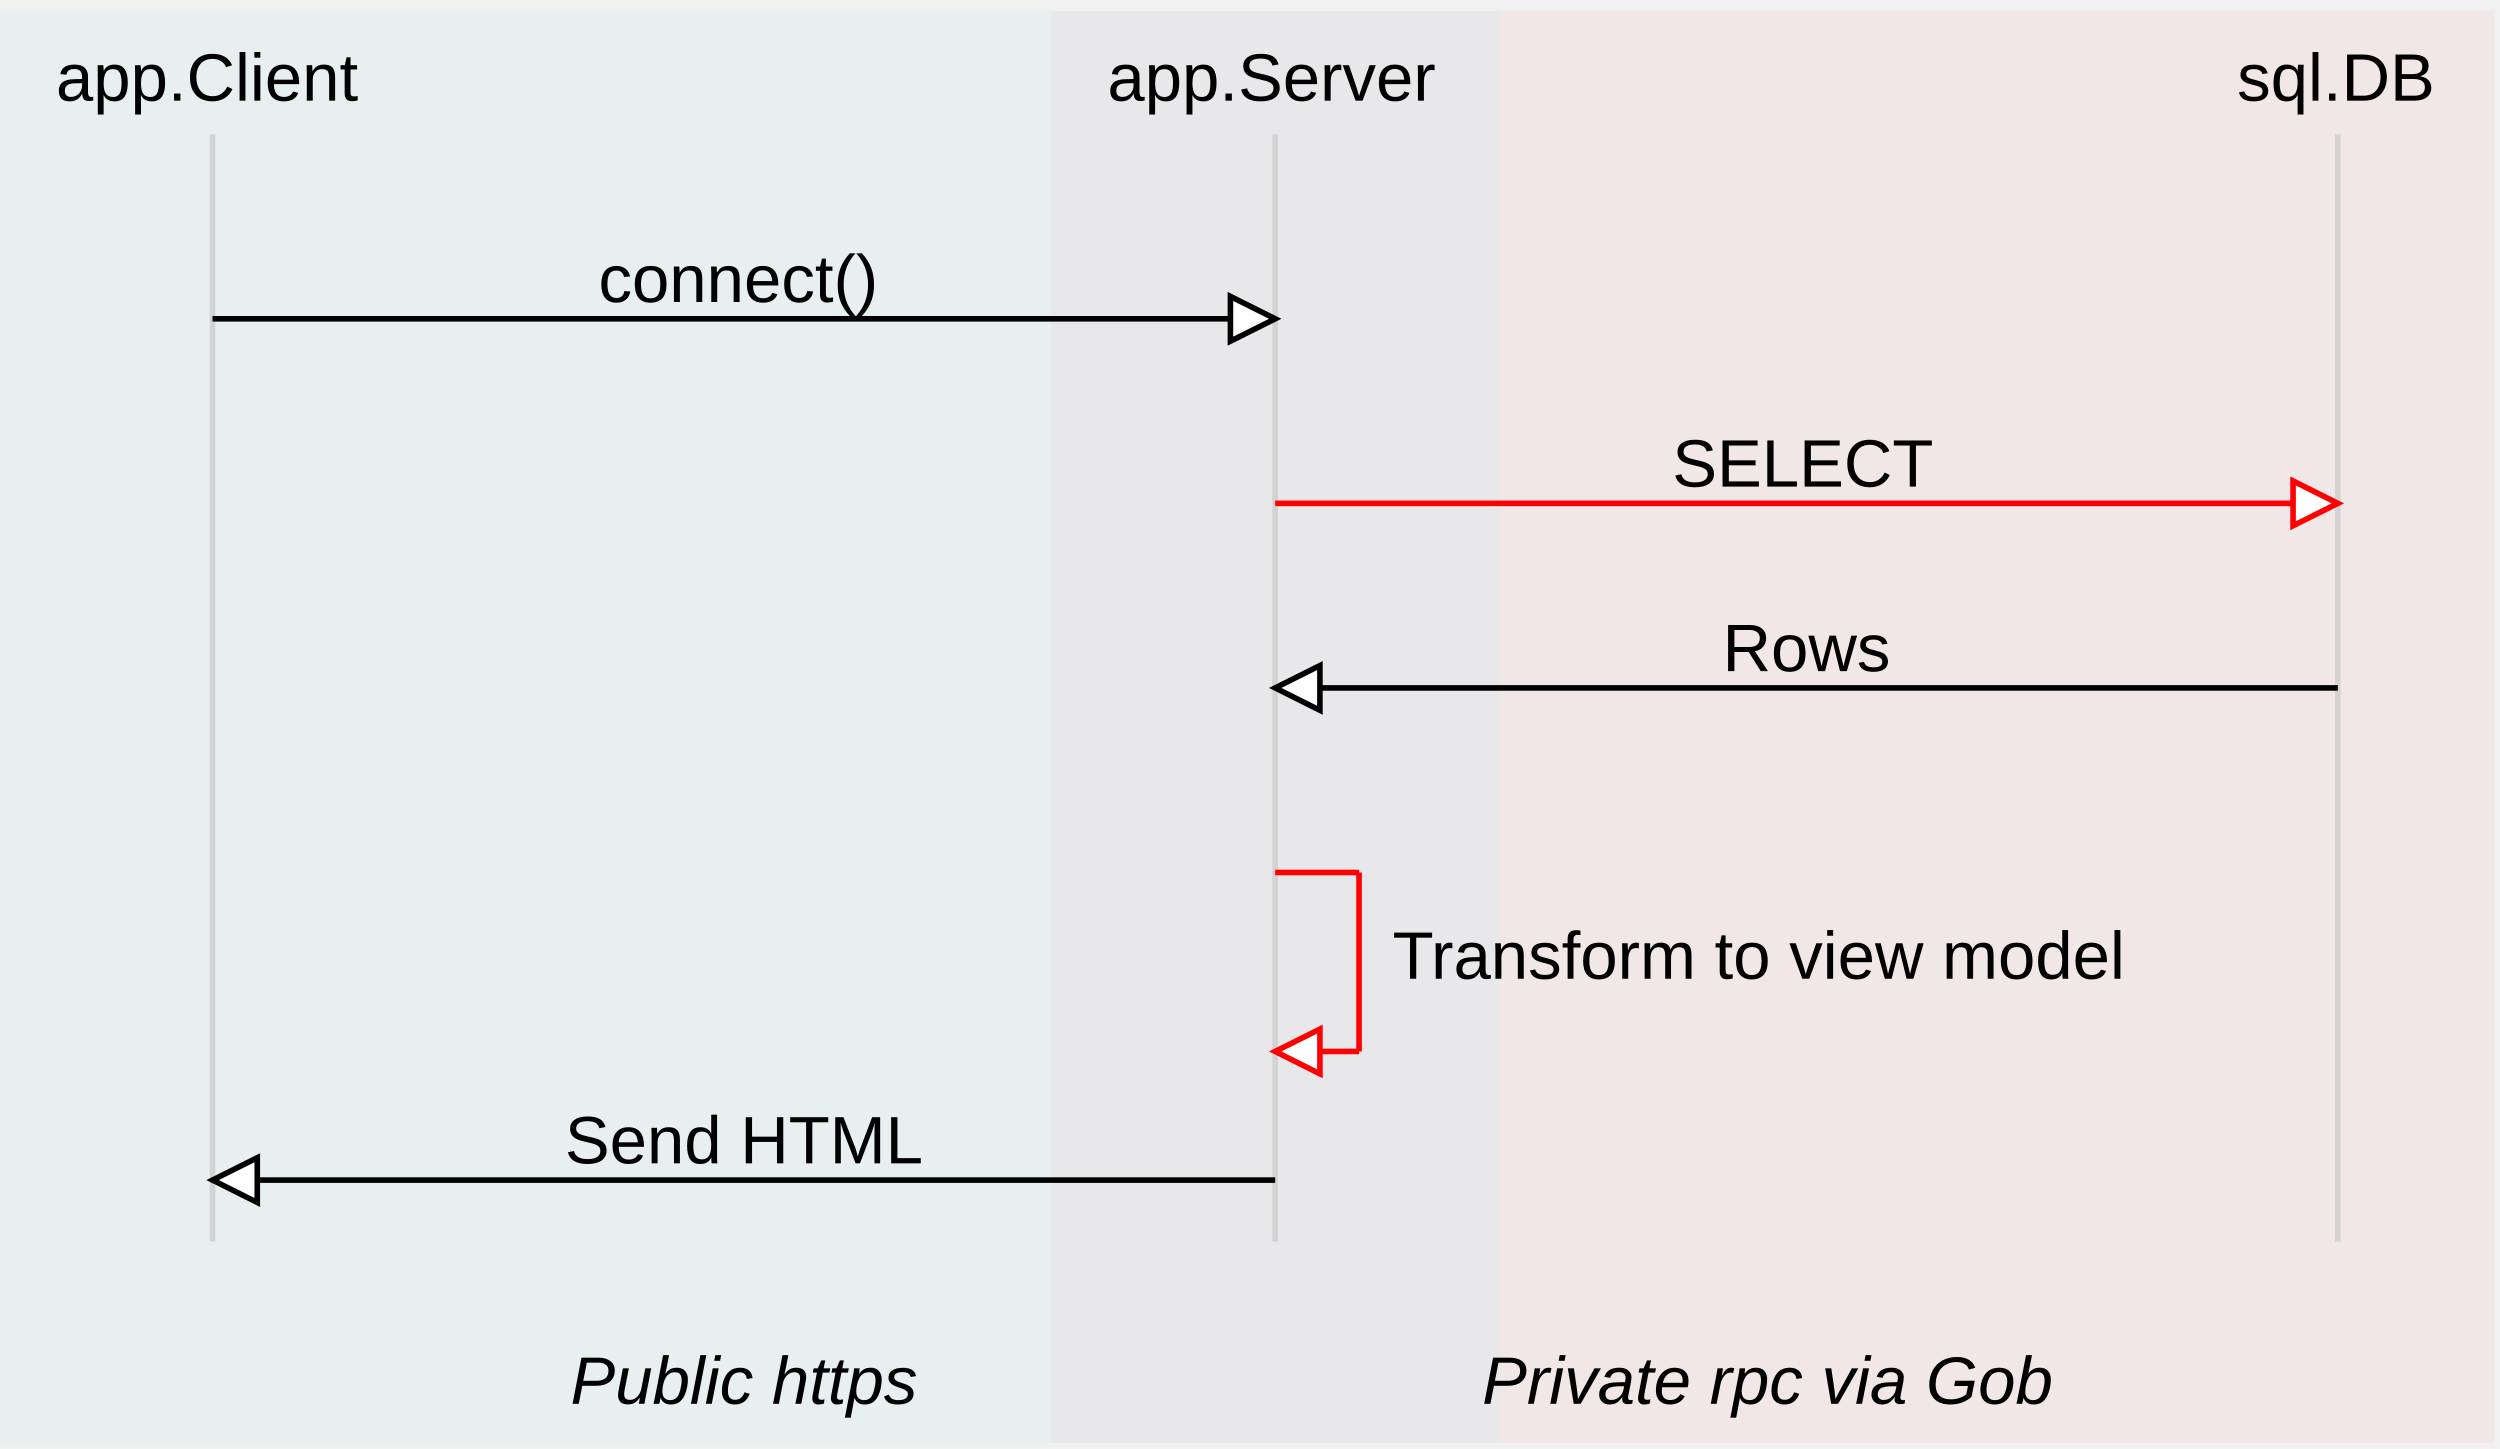
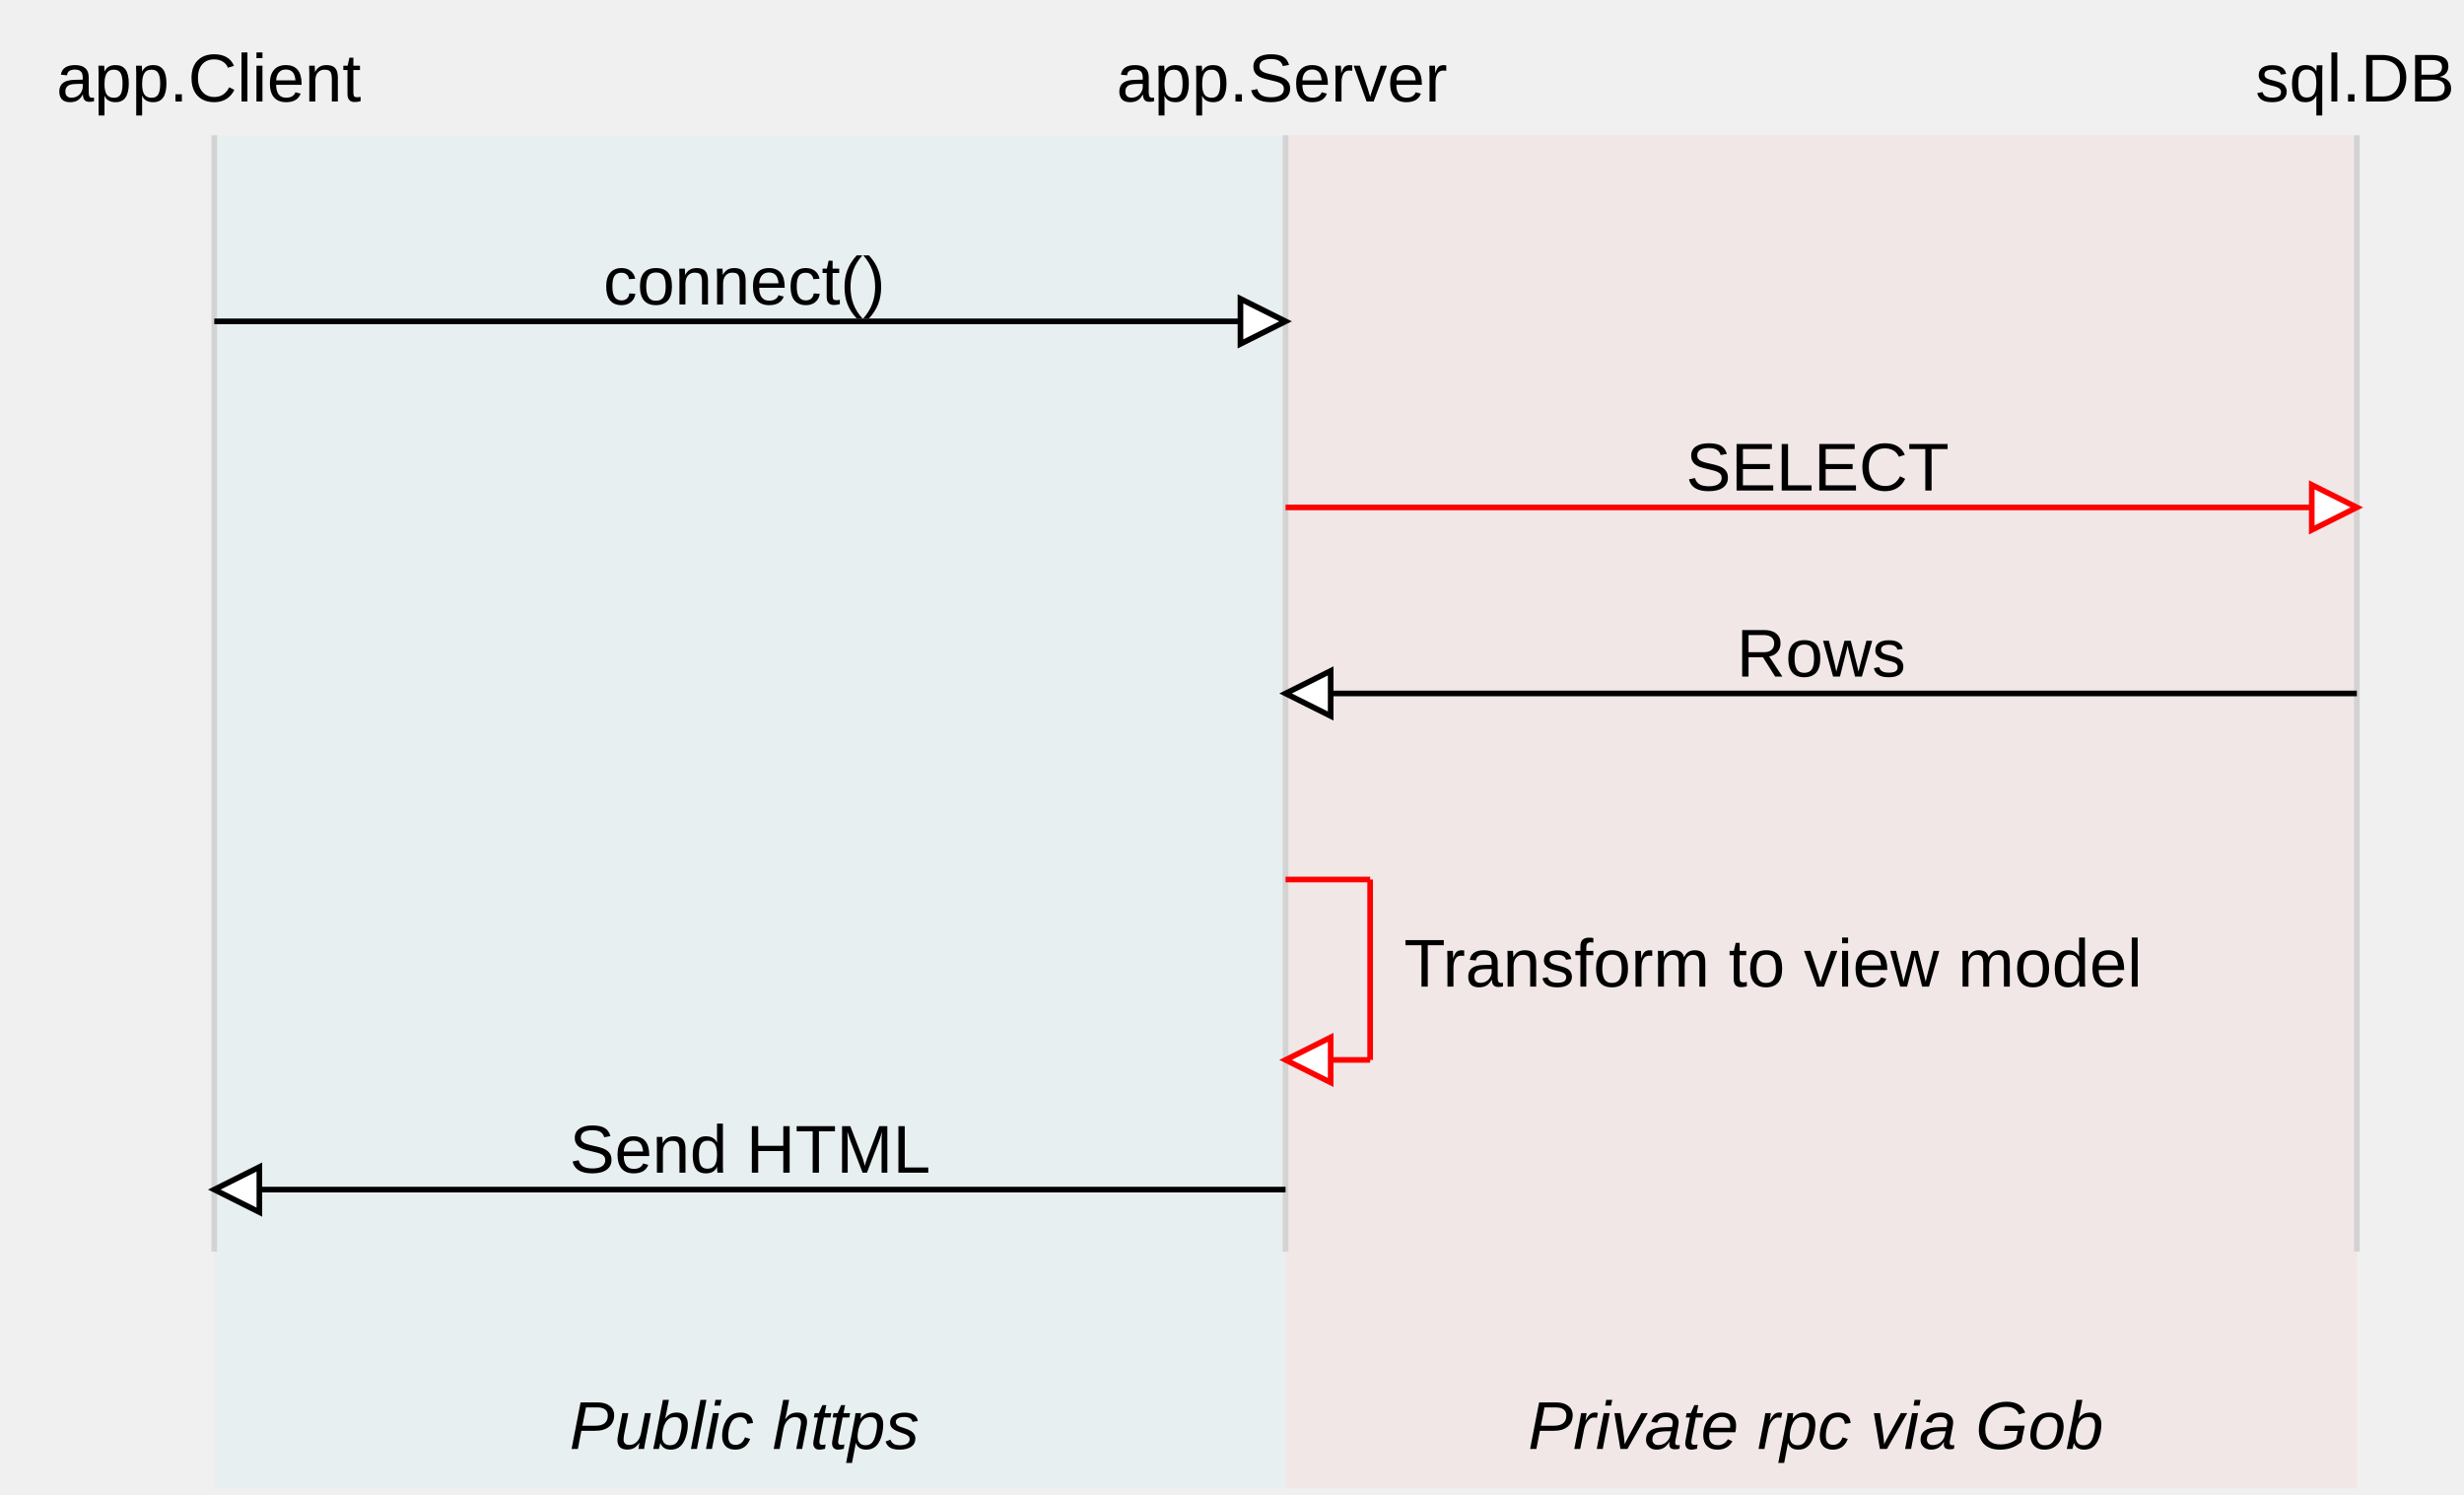
- <svg xmlns="http://www.w3.org/2000/svg" font-family="Arial,Helvetica,sans-serif" width="447" height="259">
-   <rect stroke="black" stroke-width="0" fill="#ff9999" fill-opacity="0.1" x="188" y="2" width="258" height="256" />
-   <text class="area-red-title" font-size="12px" x="194" y="20" />
-   <rect stroke="black" stroke-width="0" fill="#99e6ff" fill-opacity="0.1" x="0" y="2" width="268" height="256" />
-   <text class="area-blue-title" font-size="12px" x="6" y="20" />
+ <svg xmlns="http://www.w3.org/2000/svg" font-family="Arial,Helvetica,sans-serif" width="437" height="265">
+   <rect stroke="black" stroke-width="0" fill="#ff9999" fill-opacity="0.1" x="228" y="24" width="190" height="240" />
+   <text class="area-red-title" font-size="12px" x="234" y="42" />
+   <rect stroke="black" stroke-width="0" fill="#99e6ff" fill-opacity="0.1" x="38" y="24" width="190" height="240" />
+   <text class="area-blue-title" font-size="12px" x="44" y="42" />
  <line stroke="#d3d3d3" x1="38" y1="24" x2="38" y2="222" />
  <text font-family="Arial,Helvetica,sans-serif" font-size="12px" x="10" y="18">app.Client</text>
  <line stroke="#d3d3d3" x1="228" y1="24" x2="228" y2="222" />
  <text font-family="Arial,Helvetica,sans-serif" font-size="12px" x="198" y="18">app.Server</text>
-   <text font-style="italic" font-family="Arial,Helvetica,sans-serif" font-size="12px" x="102" y="251">Public https</text>
+   <text font-style="italic" font-family="Arial,Helvetica,sans-serif" font-size="12px" x="101" y="257">Public https</text>
  <line stroke="#d3d3d3" x1="418" y1="24" x2="418" y2="222" />
  <text font-family="Arial,Helvetica,sans-serif" font-size="12px" x="400" y="18">sql.DB</text>
-   <text font-style="italic" font-family="Arial,Helvetica,sans-serif" font-size="12px" x="265" y="251">Private rpc via Gob</text>
+   <text font-style="italic" font-family="Arial,Helvetica,sans-serif" font-size="12px" x="271" y="257">Private rpc via Gob</text>
  <path stroke="black" d="M38,57 L228,57" />
  <g transform="rotate(0 228 57)">
    <path stroke="black" fill="#ffffff" d="M228,57 l-8,-4 l 0,8 Z" />
  </g>
  <text font-family="Arial,Helvetica,sans-serif" font-size="12px" x="107" y="54">connect()</text>
  <path stroke="red" d="M228,90 L418,90" />
  <g transform="rotate(0 418 90)">
    <path stroke="red" fill="#ffffff" d="M418,90 l-8,-4 l 0,8 Z" />
  </g>
  <text font-family="Arial,Helvetica,sans-serif" font-size="12px" x="299" y="87">SELECT</text>
  <path stroke="black" d="M418,123 L228,123" />
  <g transform="rotate(180 228 123)">
    <path stroke="black" fill="#ffffff" d="M228,123 l-8,-4 l 0,8 Z" />
  </g>
  <text font-family="Arial,Helvetica,sans-serif" font-size="12px" x="308" y="120">Rows</text>
  <line stroke="red" x1="228" y1="156" x2="243" y2="156" />
  <line stroke="red" x1="243" y1="156" x2="243" y2="188" />
  <path stroke="red" d="M243,188 L228,188" />
  <g transform="rotate(180 228 188)">
    <path stroke="red" fill="#ffffff" d="M228,188 l-8,-4 l 0,8 Z" />
  </g>
  <text font-family="Arial,Helvetica,sans-serif" font-size="12px" x="249" y="175">Transform to view model</text>
  <path stroke="black" d="M228,211 L38,211" />
  <g transform="rotate(180 38 211)">
    <path stroke="black" fill="#ffffff" d="M38,211 l-8,-4 l 0,8 Z" />
  </g>
  <text font-family="Arial,Helvetica,sans-serif" font-size="12px" x="101" y="208">Send HTML</text>
</svg>
